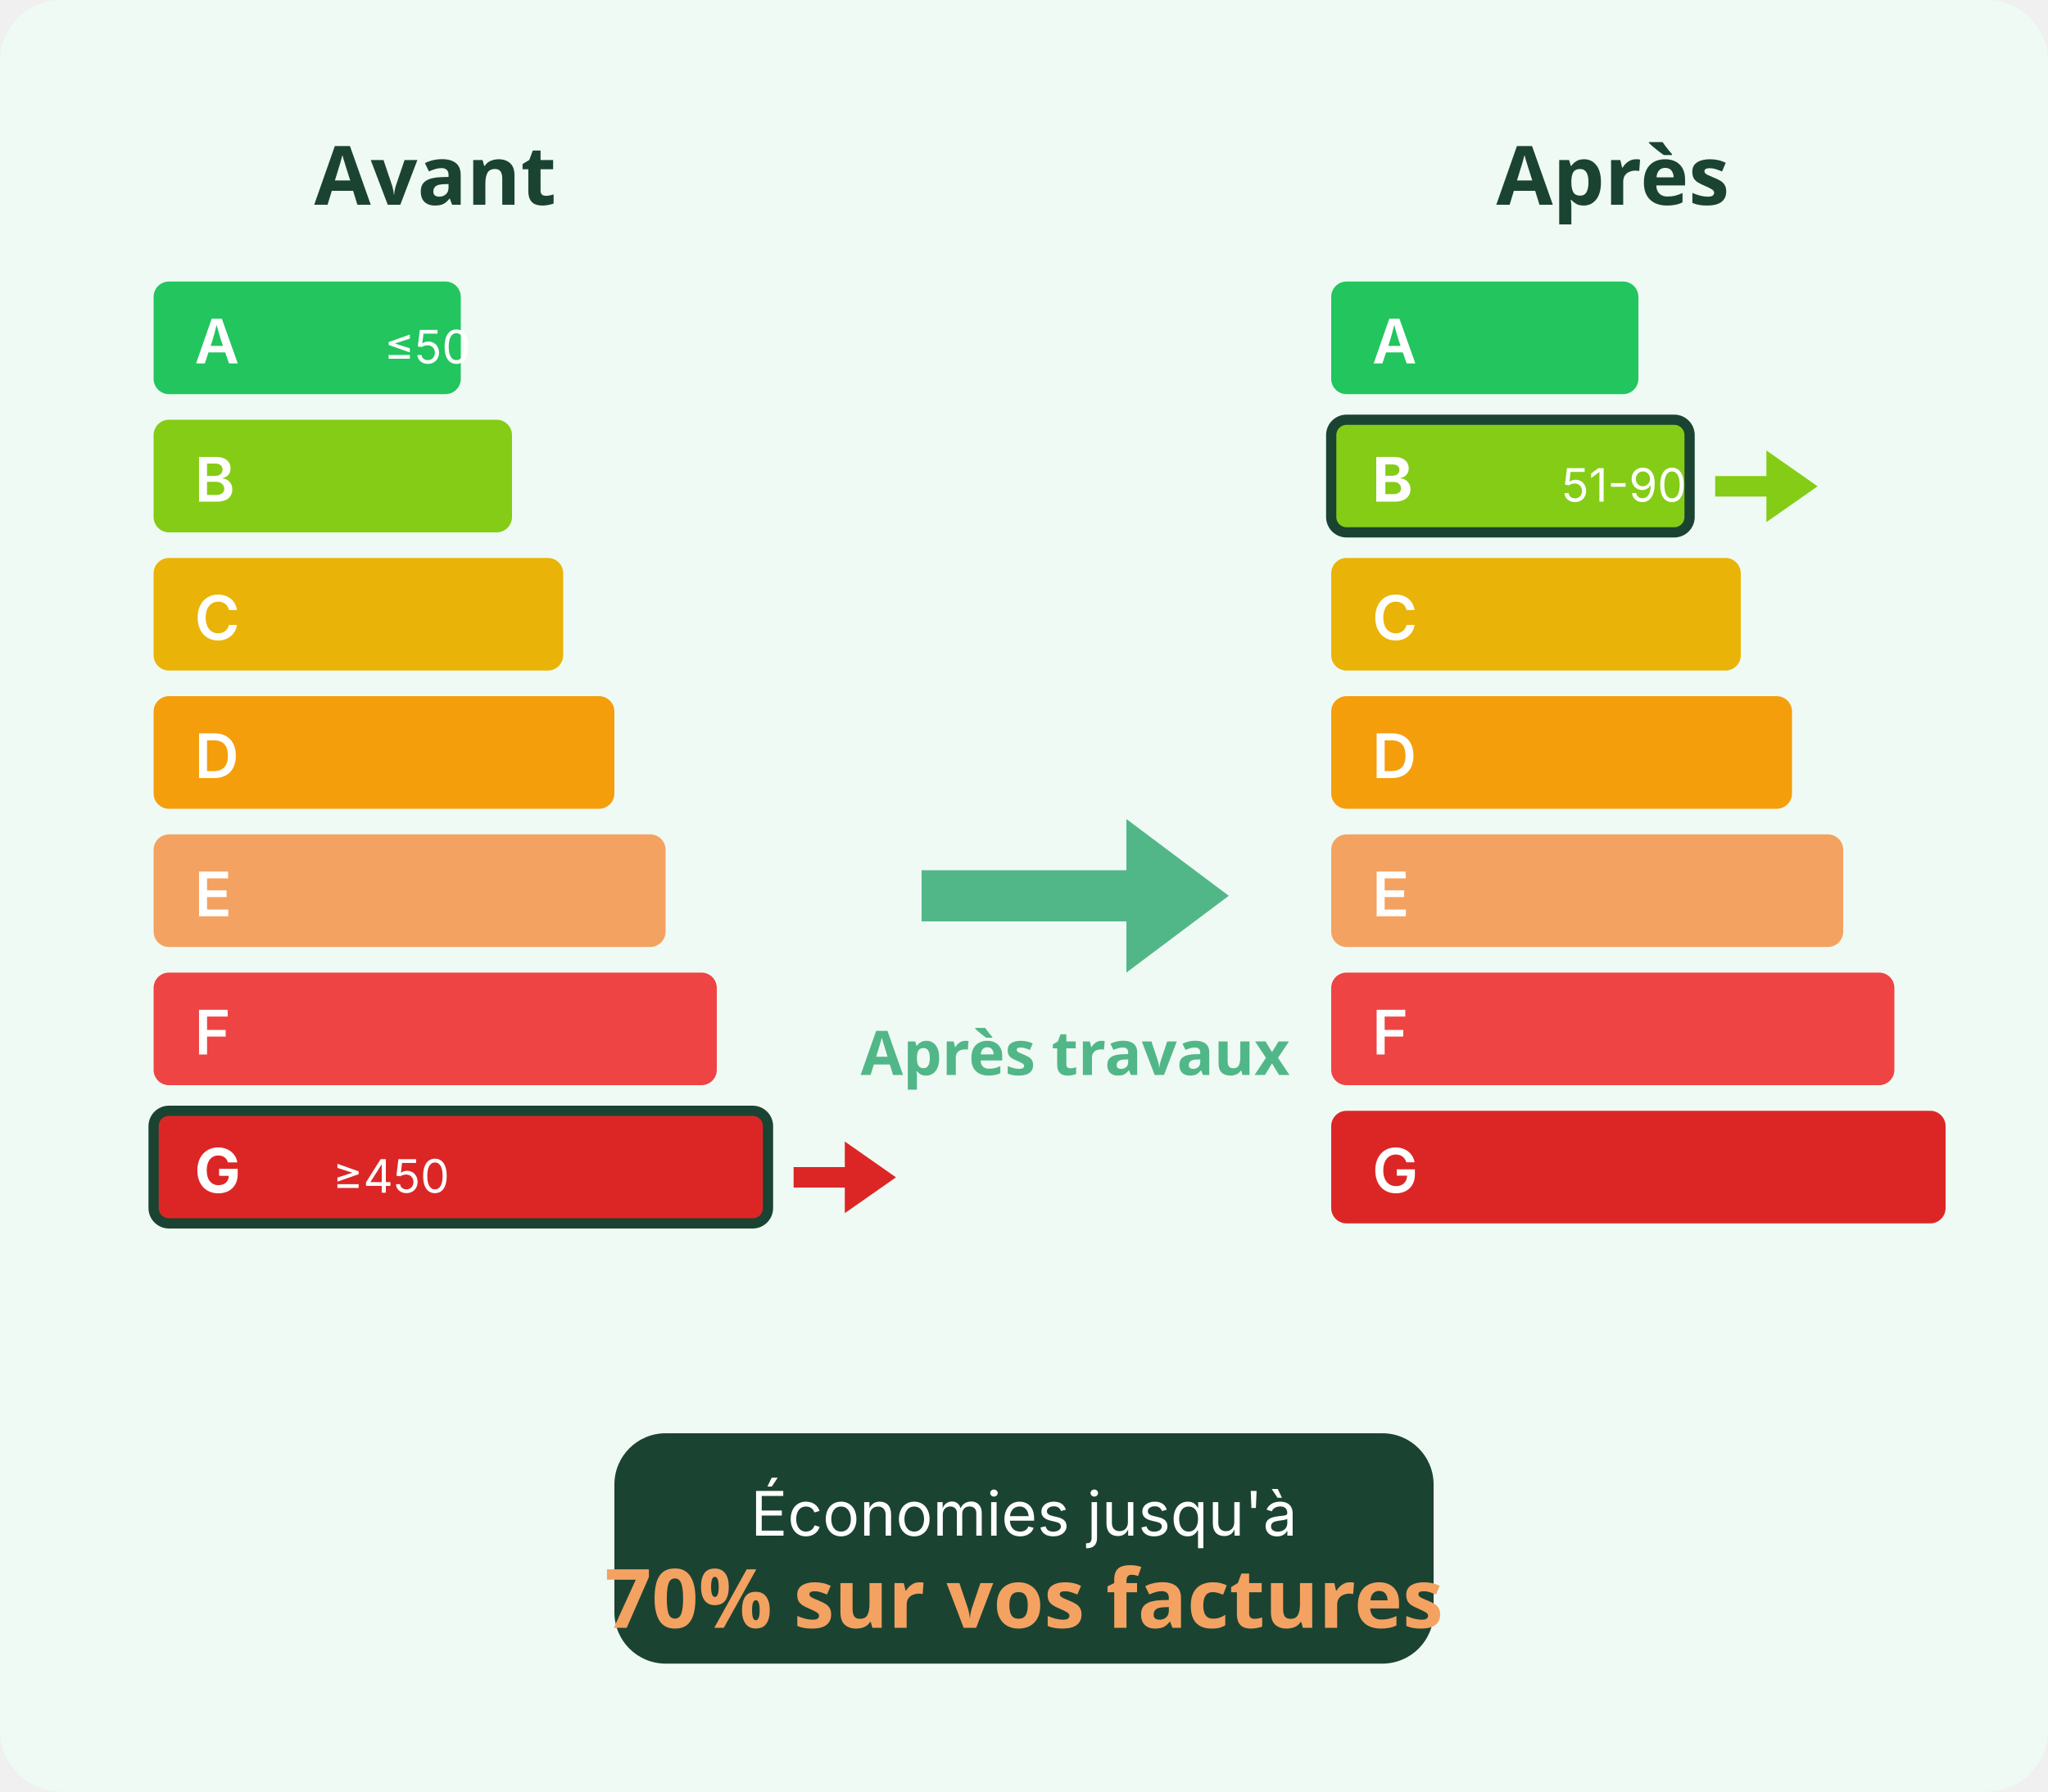
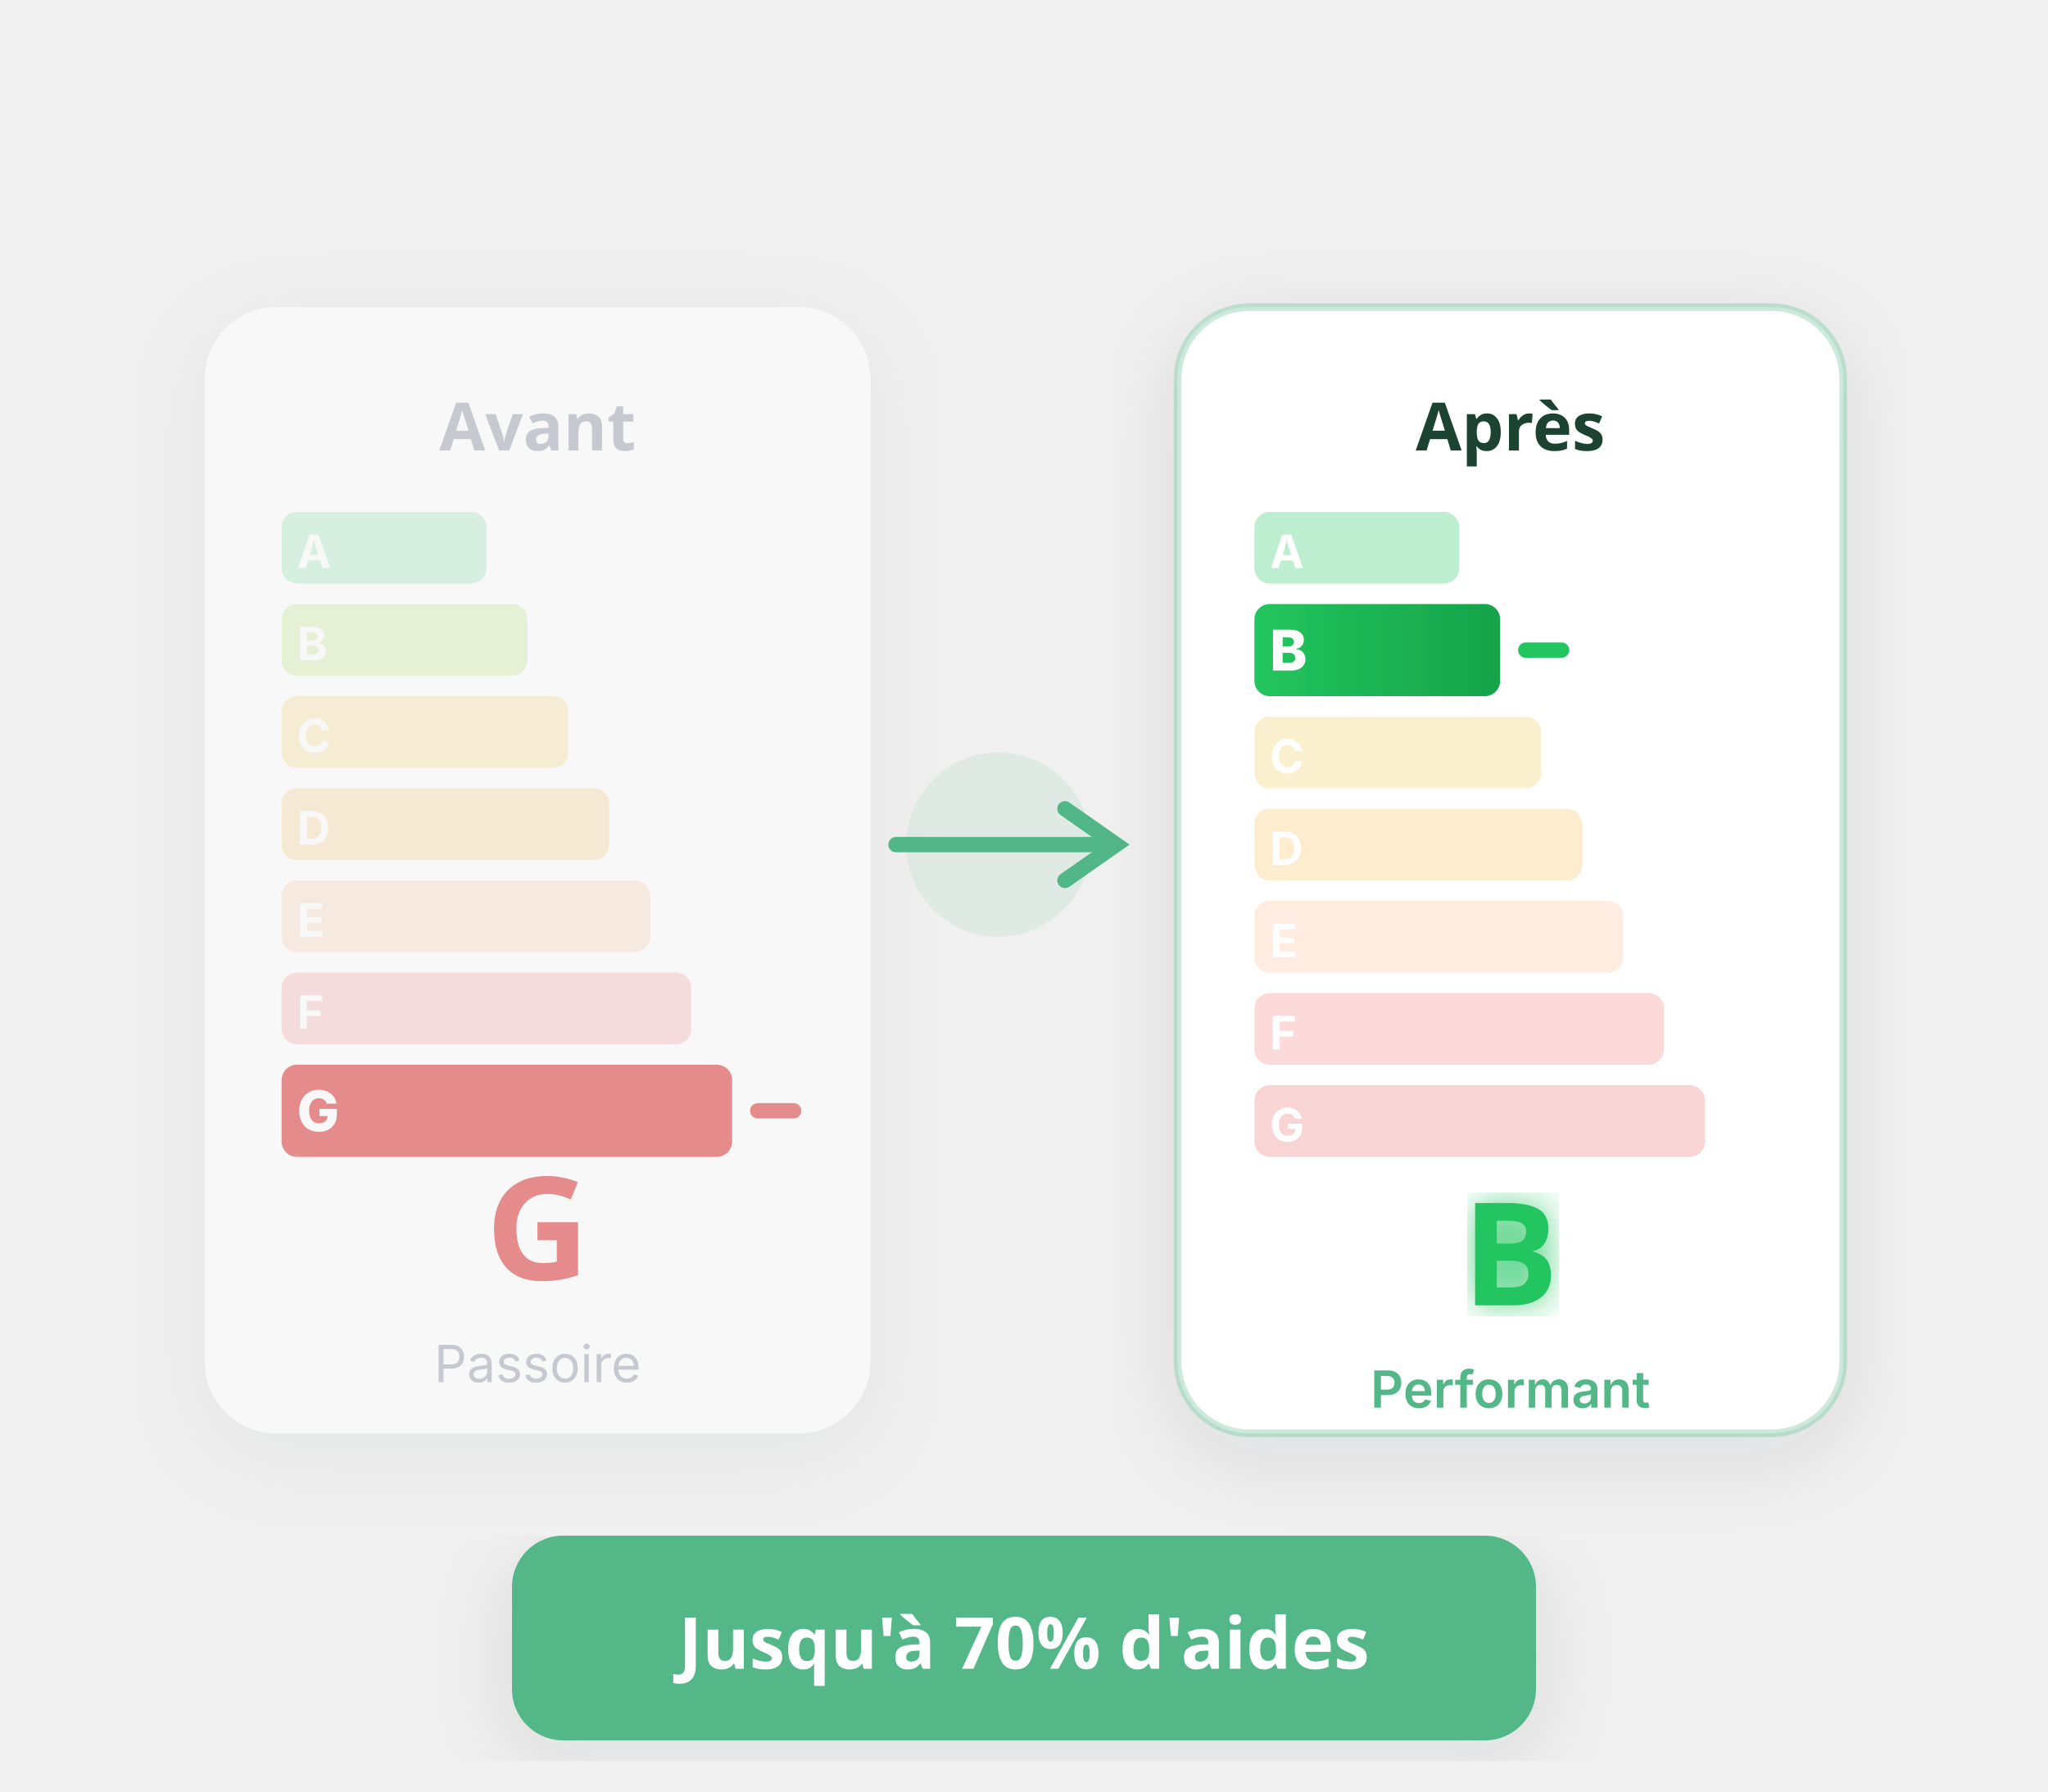
<svg xmlns="http://www.w3.org/2000/svg" viewBox="0 0 400 350" fill="none">
-   <rect width="400" height="350" fill="#F0FAF4" rx="12" />
-   <g transform="translate(30,40)">
-     <text x="55" y="0" font-family="Urbanist,sans-serif" font-size="16" fill="#1B4332" text-anchor="middle" font-weight="700">Avant</text>
-     <rect x="0" y="15" width="60" height="22" rx="3" fill="#22C55E" />
-     <text x="8" y="31" font-family="Inter,sans-serif" font-size="12" fill="white" font-weight="600">A</text>
-     <text x="45" y="31" font-family="Inter,sans-serif" font-size="9" fill="white">≤50</text>
-     <rect x="0" y="42" width="70" height="22" rx="3" fill="#84CC16" />
-     <text x="8" y="58" font-family="Inter,sans-serif" font-size="12" fill="white" font-weight="600">B</text>
-     <rect x="0" y="69" width="80" height="22" rx="3" fill="#EAB308" />
-     <text x="8" y="85" font-family="Inter,sans-serif" font-size="12" fill="white" font-weight="600">C</text>
-     <rect x="0" y="96" width="90" height="22" rx="3" fill="#F59E0B" />
-     <text x="8" y="112" font-family="Inter,sans-serif" font-size="12" fill="white" font-weight="600">D</text>
-     <rect x="0" y="123" width="100" height="22" rx="3" fill="#F4A261" />
-     <text x="8" y="139" font-family="Inter,sans-serif" font-size="12" fill="white" font-weight="600">E</text>
-     <rect x="0" y="150" width="110" height="22" rx="3" fill="#EF4444" />
-     <text x="8" y="166" font-family="Inter,sans-serif" font-size="12" fill="white" font-weight="600">F</text>
-     <rect x="0" y="177" width="120" height="22" rx="3" fill="#DC2626" stroke="#1B4332" stroke-width="2" />
-     <text x="8" y="193" font-family="Inter,sans-serif" font-size="12" fill="white" font-weight="700">G</text>
-     <text x="35" y="193" font-family="Inter,sans-serif" font-size="9" fill="white">≥450</text>
-     <path d="M125 188L135 188L135 183L145 190L135 197L135 192L125 192Z" fill="#DC2626" />
+   <defs>
+     <linearGradient id="dpeGreen" x1="0" y1="0" x2="1" y2="0">
+       <stop offset="0%" stop-color="#22C55E" />
+       <stop offset="100%" stop-color="#16A34A" />
+     </linearGradient>
+     <filter id="dpeShadow">
+       <feDropShadow dx="0" dy="4" stdDeviation="8" flood-color="#1B4332" flood-opacity="0.1" />
+     </filter>
+     <filter id="dpeGlow">
+       <feGaussianBlur stdDeviation="4" result="blur" />
+       <feMerge>
+         <feMergeNode in="blur" />
+         <feMergeNode in="SourceGraphic" />
+       </feMerge>
+     </filter>
+   </defs>
+   <g transform="translate(40, 60)" filter="url(#dpeShadow)" opacity="0.5">
+     <rect x="0" y="0" width="130" height="220" rx="14" fill="white" />
+     <text x="65" y="28" font-family="Urbanist,sans-serif" font-size="13" fill="#9CA3AF" text-anchor="middle" font-weight="700">Avant</text>
+     <rect x="15" y="40" width="40" height="14" rx="3" fill="#22C55E" opacity="0.3" />
+     <text x="18" y="51" font-family="Inter,sans-serif" font-size="9" fill="white" font-weight="700">A</text>
+     <rect x="15" y="58" width="48" height="14" rx="3" fill="#84CC16" opacity="0.3" />
+     <text x="18" y="69" font-family="Inter,sans-serif" font-size="9" fill="white" font-weight="700">B</text>
+     <rect x="15" y="76" width="56" height="14" rx="3" fill="#EAB308" opacity="0.3" />
+     <text x="18" y="87" font-family="Inter,sans-serif" font-size="9" fill="white" font-weight="700">C</text>
+     <rect x="15" y="94" width="64" height="14" rx="3" fill="#F59E0B" opacity="0.3" />
+     <text x="18" y="105" font-family="Inter,sans-serif" font-size="9" fill="white" font-weight="700">D</text>
+     <rect x="15" y="112" width="72" height="14" rx="3" fill="#F4A261" opacity="0.3" />
+     <text x="18" y="123" font-family="Inter,sans-serif" font-size="9" fill="white" font-weight="700">E</text>
+     <rect x="15" y="130" width="80" height="14" rx="3" fill="#EF4444" opacity="0.3" />
+     <text x="18" y="141" font-family="Inter,sans-serif" font-size="9" fill="white" font-weight="700">F</text>
+     <rect x="15" y="148" width="88" height="18" rx="3" fill="#DC2626" />
+     <text x="18" y="161" font-family="Inter,sans-serif" font-size="11" fill="white" font-weight="800">G</text>
+     <path d="M108 157 L115 157" stroke="#DC2626" stroke-width="3" stroke-linecap="round" />
+     <text x="65" y="190" font-family="Urbanist,sans-serif" font-size="28" fill="#DC2626" text-anchor="middle" font-weight="800">G</text>
+     <text x="65" y="210" font-family="Inter,sans-serif" font-size="10" fill="#9CA3AF" text-anchor="middle">Passoire</text>
  </g>
-   <g transform="translate(180,140)">
-     <path d="M0 30L40 30L40 20L60 35L40 50L40 40L0 40Z" fill="#52B788" />
-     <text x="30" y="70" font-family="Urbanist,sans-serif" font-size="12" fill="#52B788" text-anchor="middle" font-weight="700">Après travaux</text>
+   <g transform="translate(175, 145)">
+     <path d="M0 20 L40 20" stroke="#52B788" stroke-width="3" stroke-linecap="round" />
+     <path d="M33 13 L43 20 L33 27" stroke="#52B788" stroke-width="3" stroke-linecap="round" fill="none" />
+     <circle cx="20" cy="20" r="18" fill="#52B788" opacity="0.1" />
  </g>
-   <g transform="translate(260,40)">
-     <text x="55" y="0" font-family="Urbanist,sans-serif" font-size="16" fill="#1B4332" text-anchor="middle" font-weight="700">Après</text>
-     <rect x="0" y="15" width="60" height="22" rx="3" fill="#22C55E" />
-     <text x="8" y="31" font-family="Inter,sans-serif" font-size="12" fill="white" font-weight="600">A</text>
-     <rect x="0" y="42" width="70" height="22" rx="3" fill="#84CC16" stroke="#1B4332" stroke-width="2" />
-     <text x="8" y="58" font-family="Inter,sans-serif" font-size="12" fill="white" font-weight="700">B</text>
-     <text x="45" y="58" font-family="Inter,sans-serif" font-size="9" fill="white">51-90</text>
-     <rect x="0" y="69" width="80" height="22" rx="3" fill="#EAB308" />
-     <text x="8" y="85" font-family="Inter,sans-serif" font-size="12" fill="white" font-weight="600">C</text>
-     <rect x="0" y="96" width="90" height="22" rx="3" fill="#F59E0B" />
-     <text x="8" y="112" font-family="Inter,sans-serif" font-size="12" fill="white" font-weight="600">D</text>
-     <rect x="0" y="123" width="100" height="22" rx="3" fill="#F4A261" />
-     <text x="8" y="139" font-family="Inter,sans-serif" font-size="12" fill="white" font-weight="600">E</text>
-     <rect x="0" y="150" width="110" height="22" rx="3" fill="#EF4444" />
-     <text x="8" y="166" font-family="Inter,sans-serif" font-size="12" fill="white" font-weight="600">F</text>
-     <rect x="0" y="177" width="120" height="22" rx="3" fill="#DC2626" />
-     <text x="8" y="193" font-family="Inter,sans-serif" font-size="12" fill="white" font-weight="600">G</text>
-     <path d="M75 53L85 53L85 48L95 55L85 62L85 57L75 57Z" fill="#84CC16" />
+   <g transform="translate(230, 60)" filter="url(#dpeShadow)">
+     <rect x="0" y="0" width="130" height="220" rx="14" fill="white" />
+     <rect x="0" y="0" width="130" height="220" rx="14" fill="none" stroke="#52B788" stroke-width="1.5" opacity="0.3" />
+     <text x="65" y="28" font-family="Urbanist,sans-serif" font-size="13" fill="#1B4332" text-anchor="middle" font-weight="700">Après</text>
+     <rect x="15" y="40" width="40" height="14" rx="3" fill="#22C55E" opacity="0.3" />
+     <text x="18" y="51" font-family="Inter,sans-serif" font-size="9" fill="white" font-weight="700">A</text>
+     <rect x="15" y="58" width="48" height="18" rx="3" fill="url(#dpeGreen)" />
+     <text x="18" y="71" font-family="Inter,sans-serif" font-size="11" fill="white" font-weight="800">B</text>
+     <path d="M68 67 L75 67" stroke="#22C55E" stroke-width="3" stroke-linecap="round" />
+     <rect x="15" y="80" width="56" height="14" rx="3" fill="#EAB308" opacity="0.2" />
+     <text x="18" y="91" font-family="Inter,sans-serif" font-size="9" fill="white" font-weight="700">C</text>
+     <rect x="15" y="98" width="64" height="14" rx="3" fill="#F59E0B" opacity="0.2" />
+     <text x="18" y="109" font-family="Inter,sans-serif" font-size="9" fill="white" font-weight="700">D</text>
+     <rect x="15" y="116" width="72" height="14" rx="3" fill="#F4A261" opacity="0.2" />
+     <text x="18" y="127" font-family="Inter,sans-serif" font-size="9" fill="white" font-weight="700">E</text>
+     <rect x="15" y="134" width="80" height="14" rx="3" fill="#EF4444" opacity="0.2" />
+     <text x="18" y="145" font-family="Inter,sans-serif" font-size="9" fill="white" font-weight="700">F</text>
+     <rect x="15" y="152" width="88" height="14" rx="3" fill="#DC2626" opacity="0.2" />
+     <text x="18" y="163" font-family="Inter,sans-serif" font-size="9" fill="white" font-weight="700">G</text>
+     <g filter="url(#dpeGlow)">
+       <text x="65" y="195" font-family="Urbanist,sans-serif" font-size="28" fill="#22C55E" text-anchor="middle" font-weight="800">B</text>
+     </g>
+     <text x="65" y="215" font-family="Inter,sans-serif" font-size="10" fill="#52B788" text-anchor="middle" font-weight="600">Performant</text>
  </g>
-   <g transform="translate(120,280)">
-     <rect x="0" y="0" width="160" height="45" rx="10" fill="#1B4332" />
-     <text x="80" y="20" font-family="Inter,sans-serif" font-size="12" fill="white" text-anchor="middle">Économies jusqu'à</text>
-     <text x="80" y="38" font-family="Urbanist,sans-serif" font-size="16" fill="#F4A261" text-anchor="middle" font-weight="700">70% sur vos factures</text>
+   <g transform="translate(100, 300)" filter="url(#dpeShadow)">
+     <rect x="0" y="0" width="200" height="40" rx="10" fill="#52B788" />
+     <text x="100" y="26" font-family="Urbanist,sans-serif" font-size="14" fill="white" text-anchor="middle" font-weight="700">Jusqu'à 70% d'aides</text>
  </g>
</svg>
